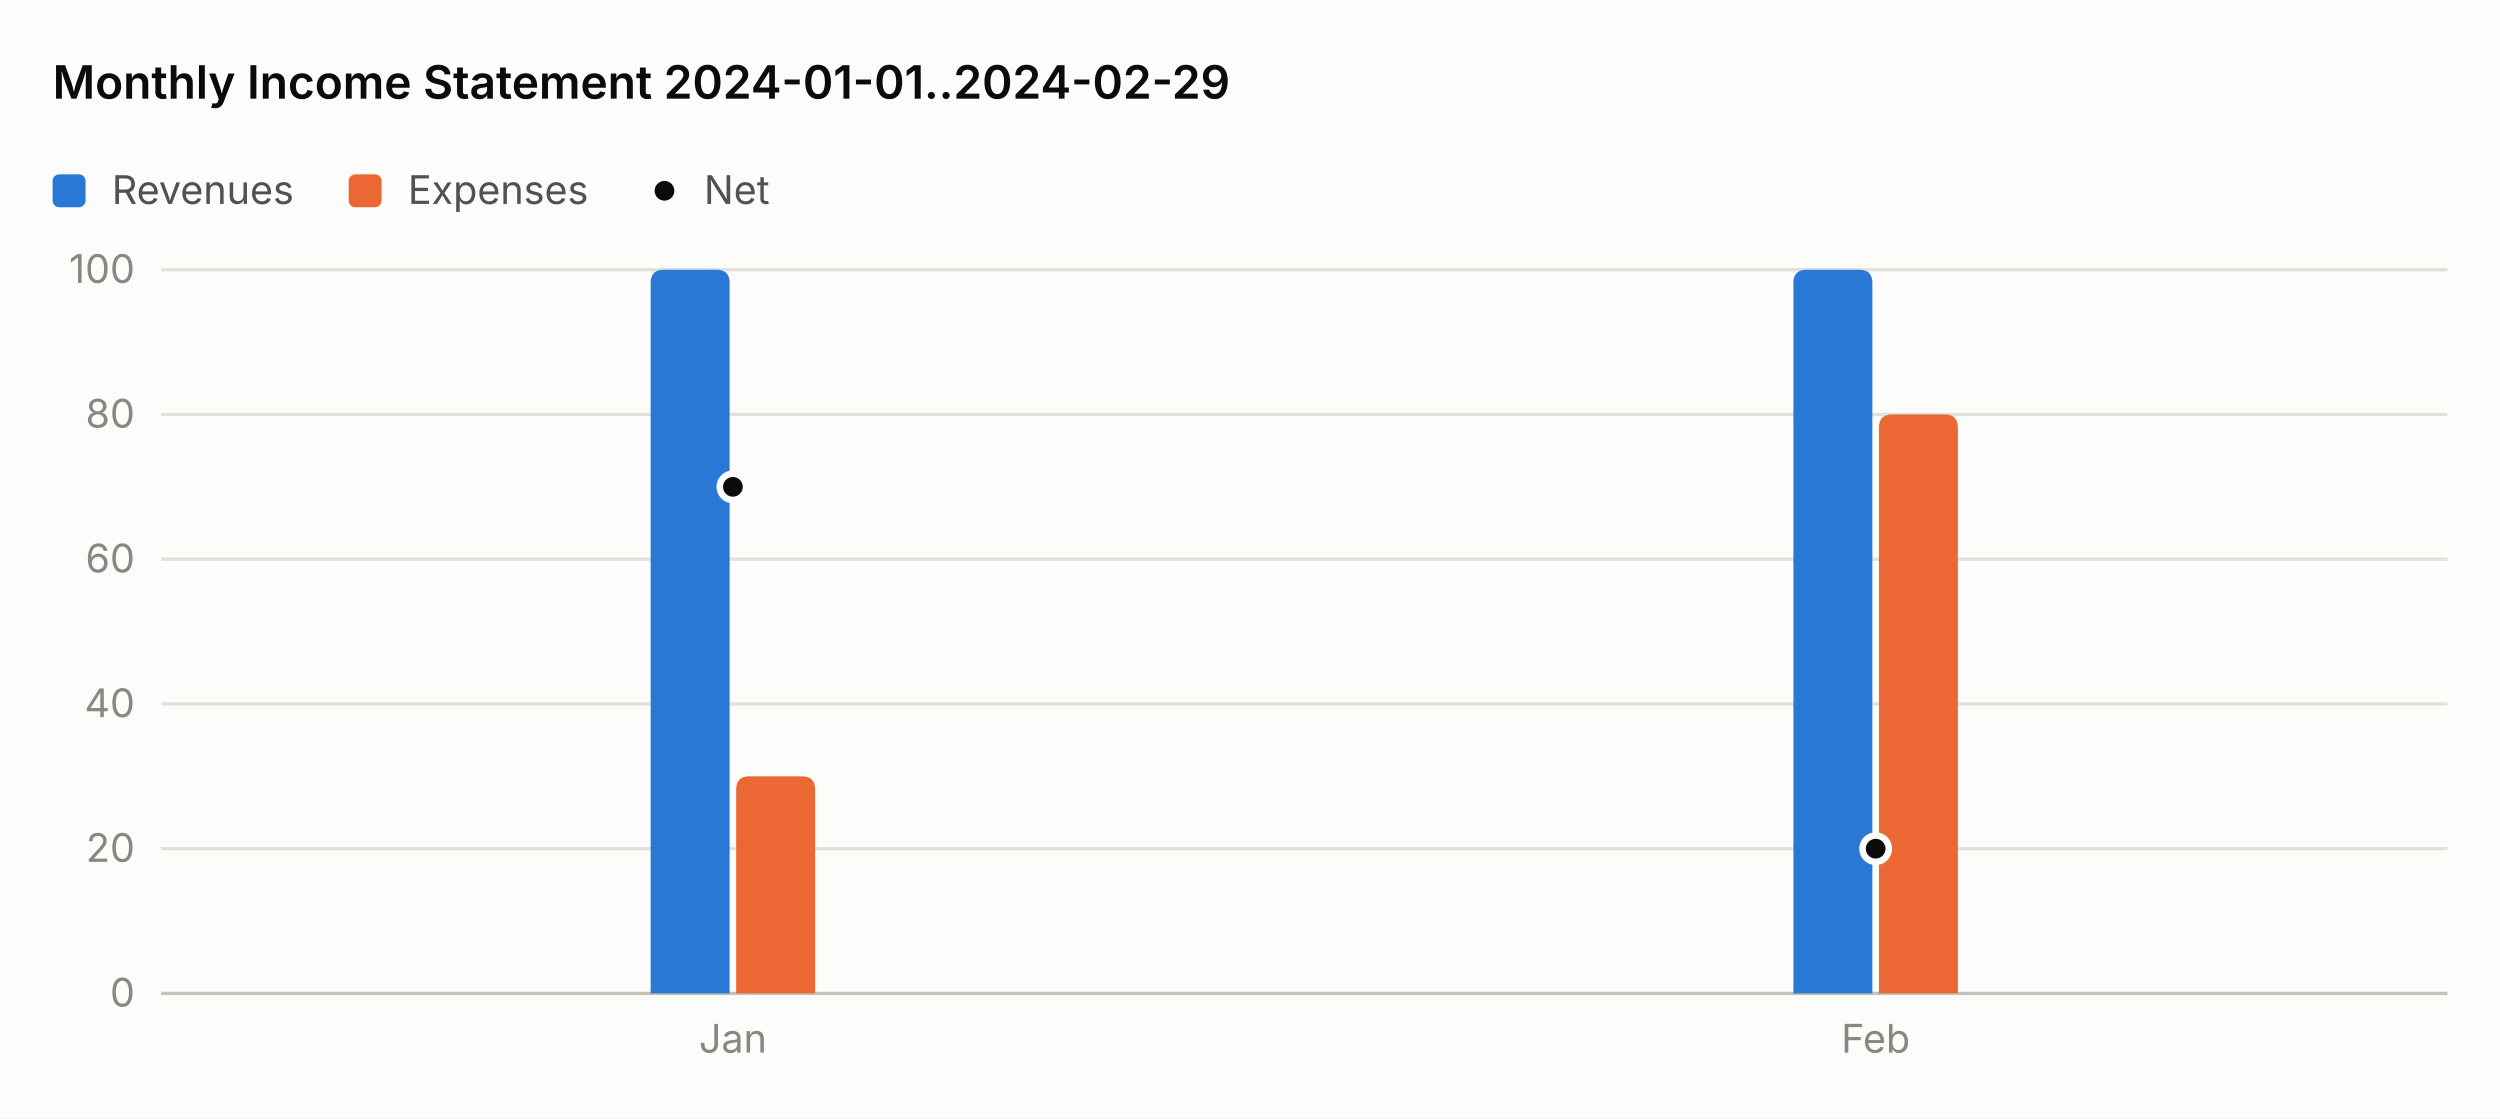
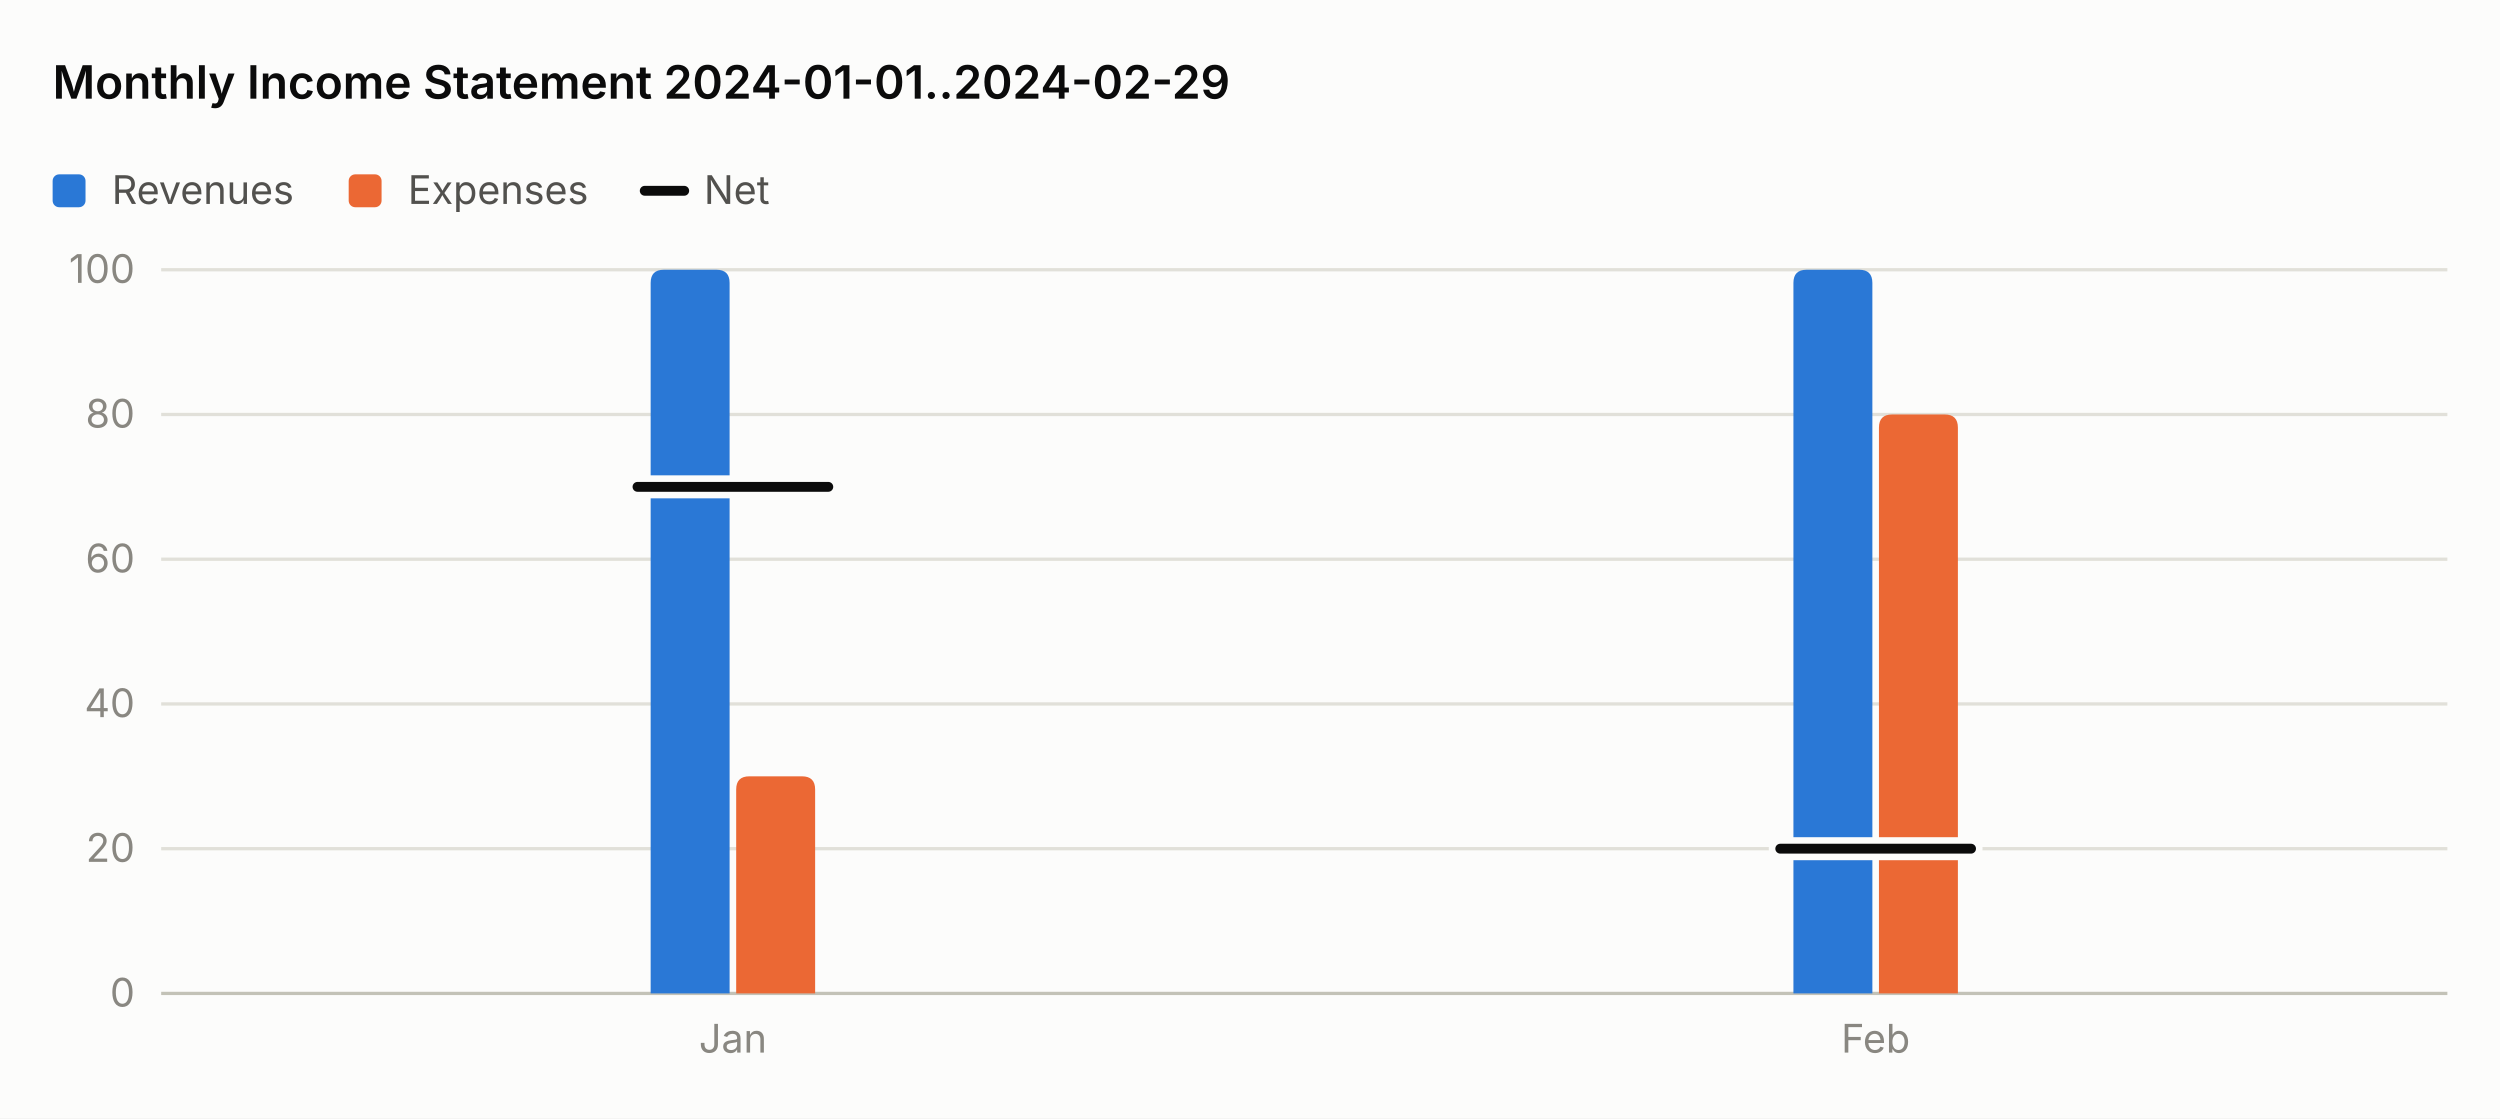
<svg xmlns="http://www.w3.org/2000/svg" class="hledger-chart" width="760" height="340" viewBox="0 0 760 340" role="img" aria-label="Monthly Income Statement 2024-01-01..2024-02-29">
  <style>.hledger-chart{font-family:system-ui,-apple-system,"Segoe UI",sans-serif;font-size:12px}
.hledger-chart .title{font-size:14px;font-weight:600}
.hledger-chart .heading{font-size:13px;font-weight:600}
.hledger-chart .value,.hledger-chart .tick{font-variant-numeric:tabular-nums}
.hledger-chart .grid,.hledger-chart .axis{stroke-width:1}
.hledger-chart .line{fill:none;stroke-width:2;stroke-linejoin:round;stroke-linecap:round}
- .hledger-chart .dot.total{stroke-width:2}
+ .hledger-chart .mark{stroke-width:3;stroke-linecap:round}
+ .hledger-chart .markring{stroke-width:7;stroke-linecap:round}
.hledger-chart .hit{fill:transparent}
.hledger-chart .bg{fill:#fcfcfb}
.hledger-chart .title{fill:#0b0b0b}
.hledger-chart .heading{fill:#0b0b0b}
.hledger-chart .label{fill:#52514e}
.hledger-chart .value{fill:#52514e}
.hledger-chart .tick{fill:#898781}
.hledger-chart .grid{stroke:#e1e0d9}
.hledger-chart .axis{stroke:#c3c2b7}
.hledger-chart .fill.other{fill:#898781}
.hledger-chart .line.other{stroke:#898781}
.hledger-chart .line.total{stroke:#0b0b0b}
- .hledger-chart .dot.total{fill:#0b0b0b}
- .hledger-chart .dot.total{stroke:#fcfcfb}
+ .hledger-chart .mark.total{stroke:#0b0b0b}
+ .hledger-chart .markring{stroke:#fcfcfb}
.hledger-chart .fill.s0{fill:#2a78d6}
.hledger-chart .line.s0{stroke:#2a78d6}
.hledger-chart .fill.s1{fill:#eb6834}
.hledger-chart .line.s1{stroke:#eb6834}
.hledger-chart .fill.s2{fill:#1baf7a}
.hledger-chart .line.s2{stroke:#1baf7a}
.hledger-chart .fill.s3{fill:#eda100}
.hledger-chart .line.s3{stroke:#eda100}
.hledger-chart .fill.s4{fill:#e87ba4}
.hledger-chart .line.s4{stroke:#e87ba4}
.hledger-chart .fill.s5{fill:#008300}
.hledger-chart .line.s5{stroke:#008300}
.hledger-chart .fill.s6{fill:#4a3aa7}
.hledger-chart .line.s6{stroke:#4a3aa7}
.hledger-chart .fill.s7{fill:#e34948}
.hledger-chart .line.s7{stroke:#e34948}
@media (prefers-color-scheme:dark){
.hledger-chart .bg{fill:#1a1a19}
.hledger-chart .title{fill:#ffffff}
.hledger-chart .heading{fill:#ffffff}
.hledger-chart .label{fill:#c3c2b7}
.hledger-chart .value{fill:#c3c2b7}
.hledger-chart .tick{fill:#898781}
.hledger-chart .grid{stroke:#2c2c2a}
.hledger-chart .axis{stroke:#383835}
.hledger-chart .fill.other{fill:#898781}
.hledger-chart .line.other{stroke:#898781}
.hledger-chart .line.total{stroke:#ffffff}
- .hledger-chart .dot.total{fill:#ffffff}
- .hledger-chart .dot.total{stroke:#1a1a19}
+ .hledger-chart .mark.total{stroke:#ffffff}
+ .hledger-chart .markring{stroke:#1a1a19}
.hledger-chart .fill.s0{fill:#3987e5}
.hledger-chart .line.s0{stroke:#3987e5}
.hledger-chart .fill.s1{fill:#d95926}
.hledger-chart .line.s1{stroke:#d95926}
.hledger-chart .fill.s2{fill:#199e70}
.hledger-chart .line.s2{stroke:#199e70}
.hledger-chart .fill.s3{fill:#c98500}
.hledger-chart .line.s3{stroke:#c98500}
.hledger-chart .fill.s4{fill:#d55181}
.hledger-chart .line.s4{stroke:#d55181}
.hledger-chart .fill.s5{fill:#008300}
.hledger-chart .line.s5{stroke:#008300}
.hledger-chart .fill.s6{fill:#9085e9}
.hledger-chart .line.s6{stroke:#9085e9}
.hledger-chart .fill.s7{fill:#e66767}
.hledger-chart .line.s7{stroke:#e66767}
}
</style>
  <rect class="bg" width="100%" height="100%" />
  <text class="title" x="16" y="30">Monthly Income Statement 2024-01-01..2024-02-29</text>
  <rect class="fill s0" x="16" y="53" width="10" height="10" rx="2" />
  <text class="label" x="34" y="62">Revenues</text>
  <rect class="fill s1" x="106" y="53" width="10" height="10" rx="2" />
  <text class="label" x="124" y="62">Expenses</text>
-   <circle class="dot total" cx="202" cy="58" r="4" />
+   <line class="mark total" x1="196" x2="208" y1="58" y2="58" />
  <text class="label" x="214" y="62">Net</text>
  <line class="axis" x1="49" x2="744" y1="302" y2="302" />
  <text class="tick" x="41" y="306" text-anchor="end">0</text>
  <line class="grid" x1="49" x2="744" y1="258" y2="258" />
  <text class="tick" x="41" y="262" text-anchor="end">20</text>
  <line class="grid" x1="49" x2="744" y1="214" y2="214" />
  <text class="tick" x="41" y="218" text-anchor="end">40</text>
  <line class="grid" x1="49" x2="744" y1="170" y2="170" />
  <text class="tick" x="41" y="174" text-anchor="end">60</text>
  <line class="grid" x1="49" x2="744" y1="126" y2="126" />
  <text class="tick" x="41" y="130" text-anchor="end">80</text>
  <line class="grid" x1="49" x2="744" y1="82" y2="82" />
  <text class="tick" x="41" y="86" text-anchor="end">100</text>
  <text class="tick" x="222.8" y="320" text-anchor="middle">Jan</text>
  <text class="tick" x="570.2" y="320" text-anchor="middle">Feb</text>
  <g>
    <path class="fill s0" d="M 197.8 302 V 86 Q 197.8 82 201.8 82 H 217.8 Q 221.8 82 221.8 86 V 302 Z" />
  </g>
  <g>
    <path class="fill s1" d="M 223.8 302 V 240 Q 223.8 236 227.8 236 H 243.8 Q 247.8 236 247.8 240 V 302 Z" />
  </g>
  <g>
    <path class="fill s0" d="M 545.2 302 V 86 Q 545.2 82 549.2 82 H 565.2 Q 569.2 82 569.2 86 V 302 Z" />
  </g>
  <g>
    <path class="fill s1" d="M 571.2 302 V 130 Q 571.2 126 575.2 126 H 591.2 Q 595.2 126 595.2 130 V 302 Z" />
  </g>
  <g>
-     <circle class="dot total" cx="222.8" cy="148" r="4" />
+     <line class="markring" x1="193.8" x2="251.8" y1="148" y2="148" />
+     <line class="mark total" x1="193.8" x2="251.8" y1="148" y2="148" />
  </g>
  <g>
-     <circle class="dot total" cx="570.2" cy="258" r="4" />
+     <line class="markring" x1="541.2" x2="599.2" y1="258" y2="258" />
+     <line class="mark total" x1="541.2" x2="599.2" y1="258" y2="258" />
  </g>
</svg>
